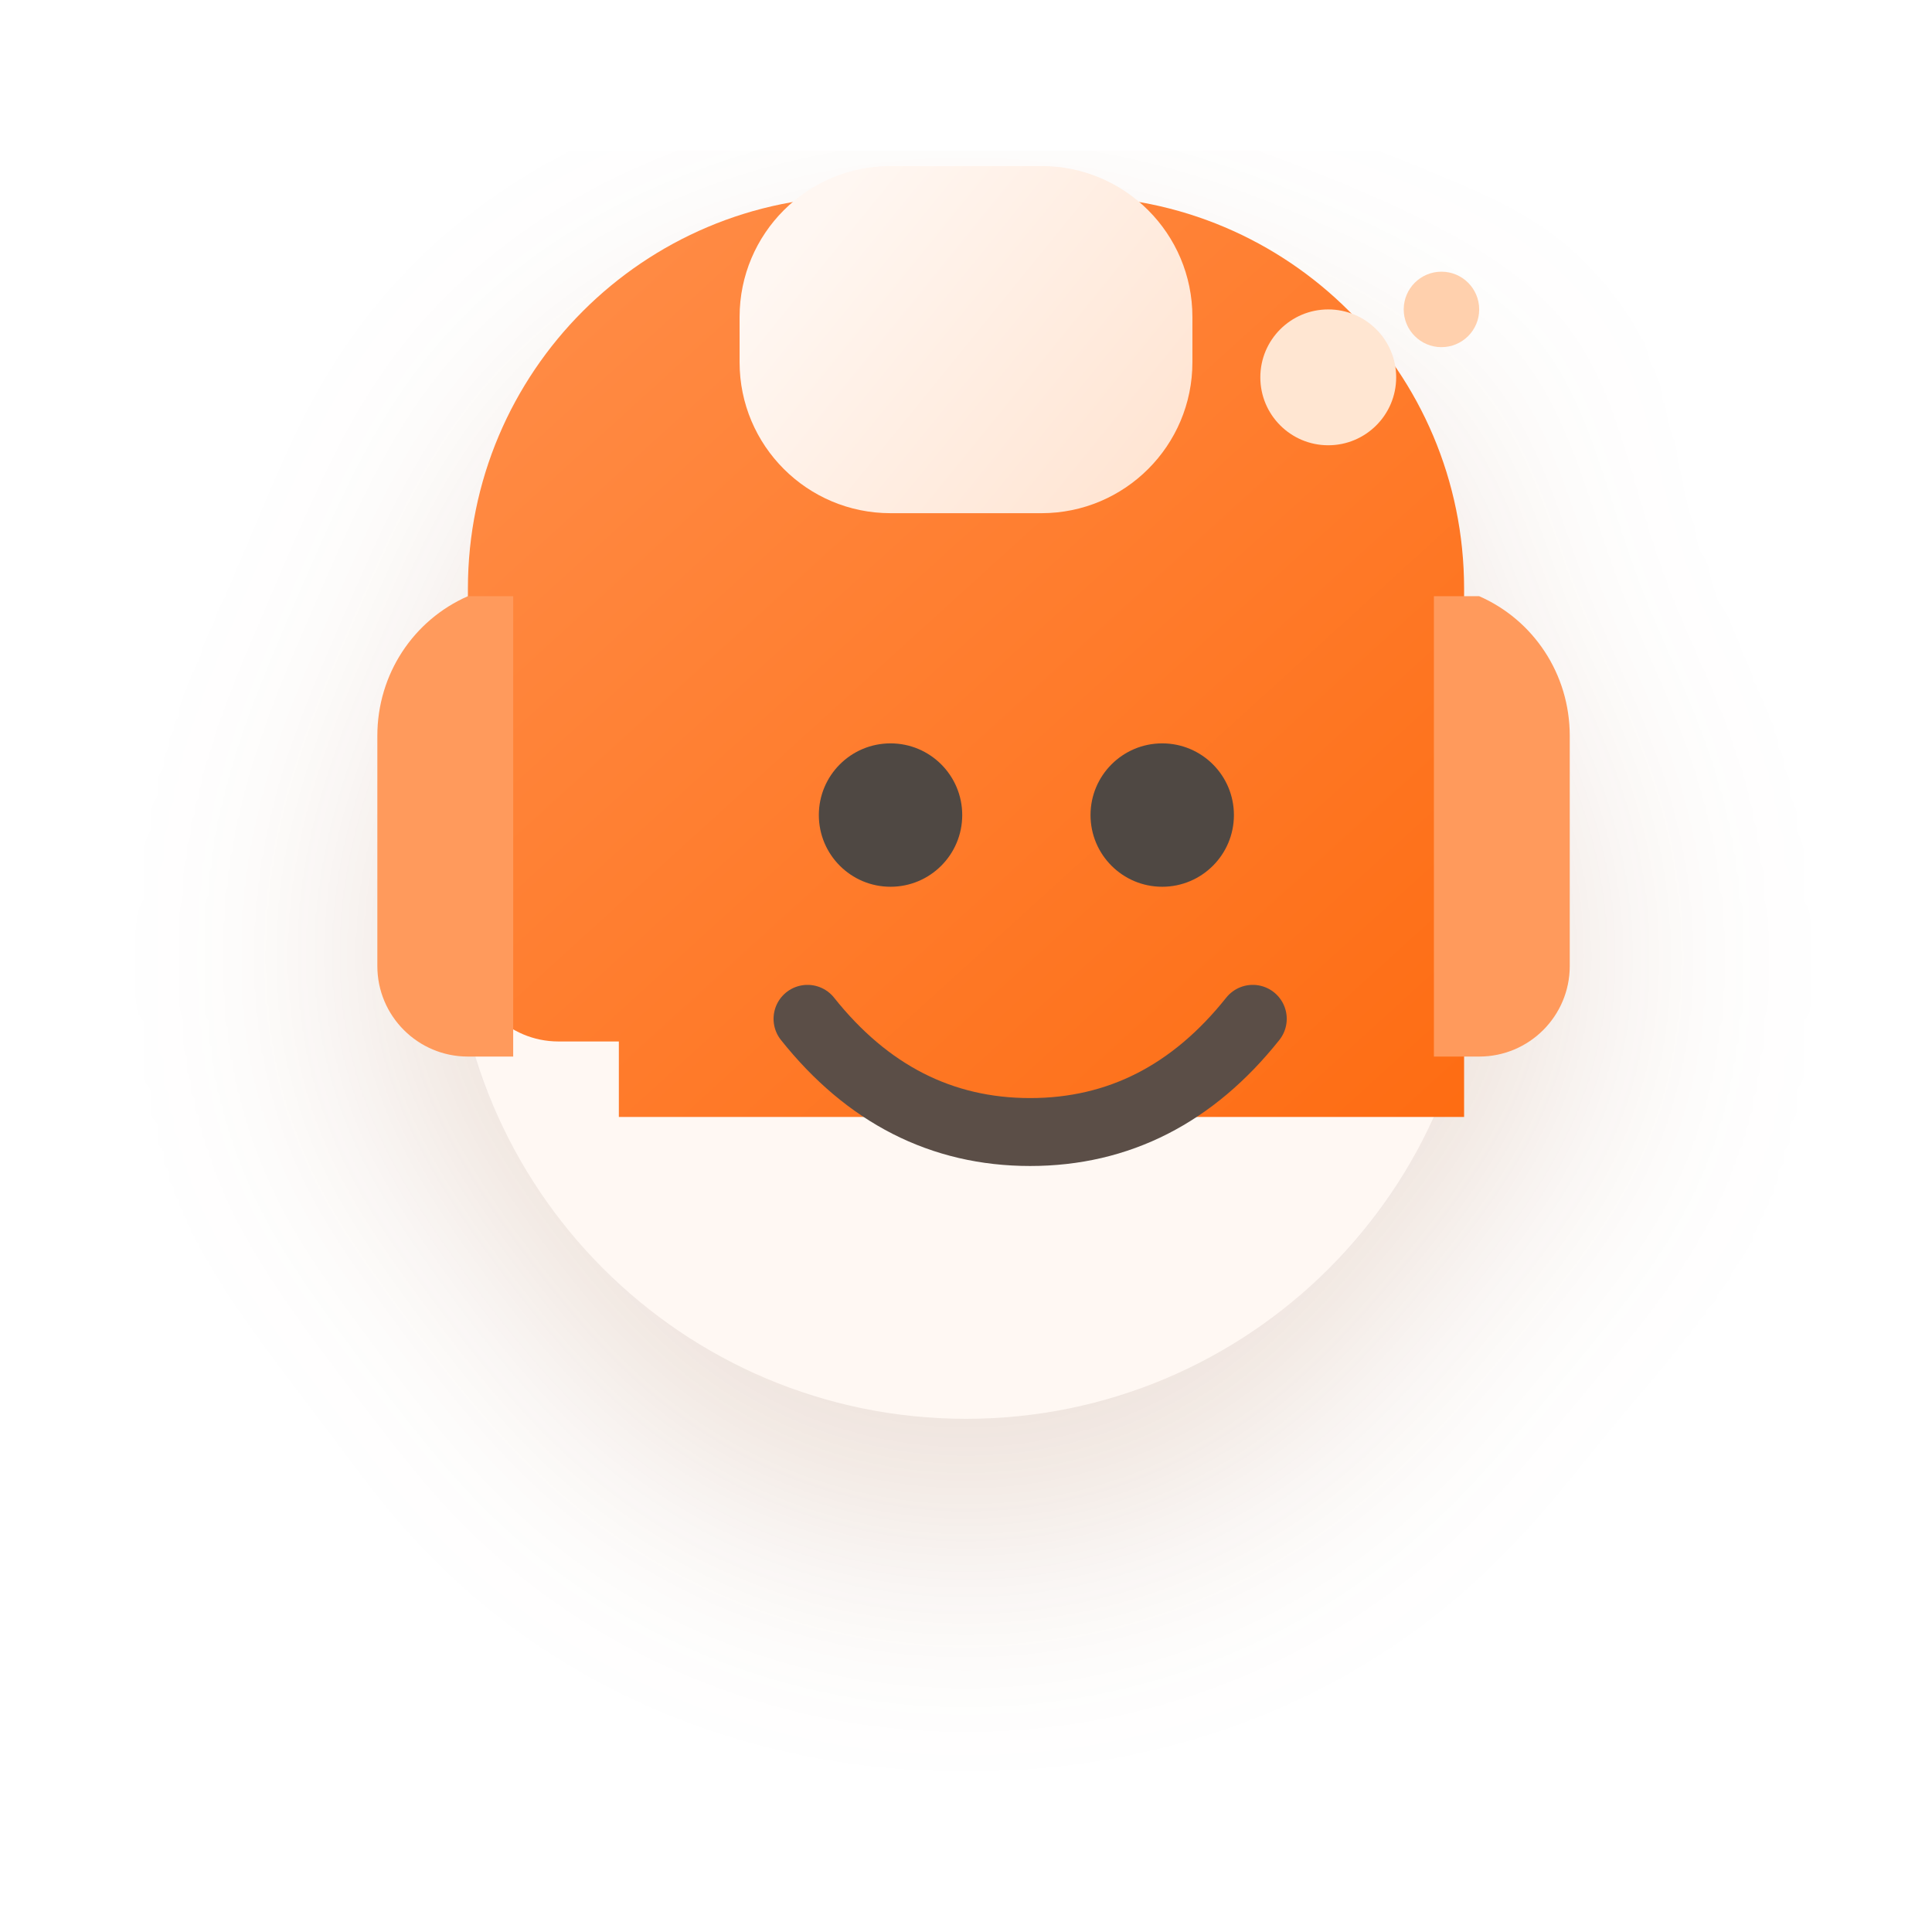
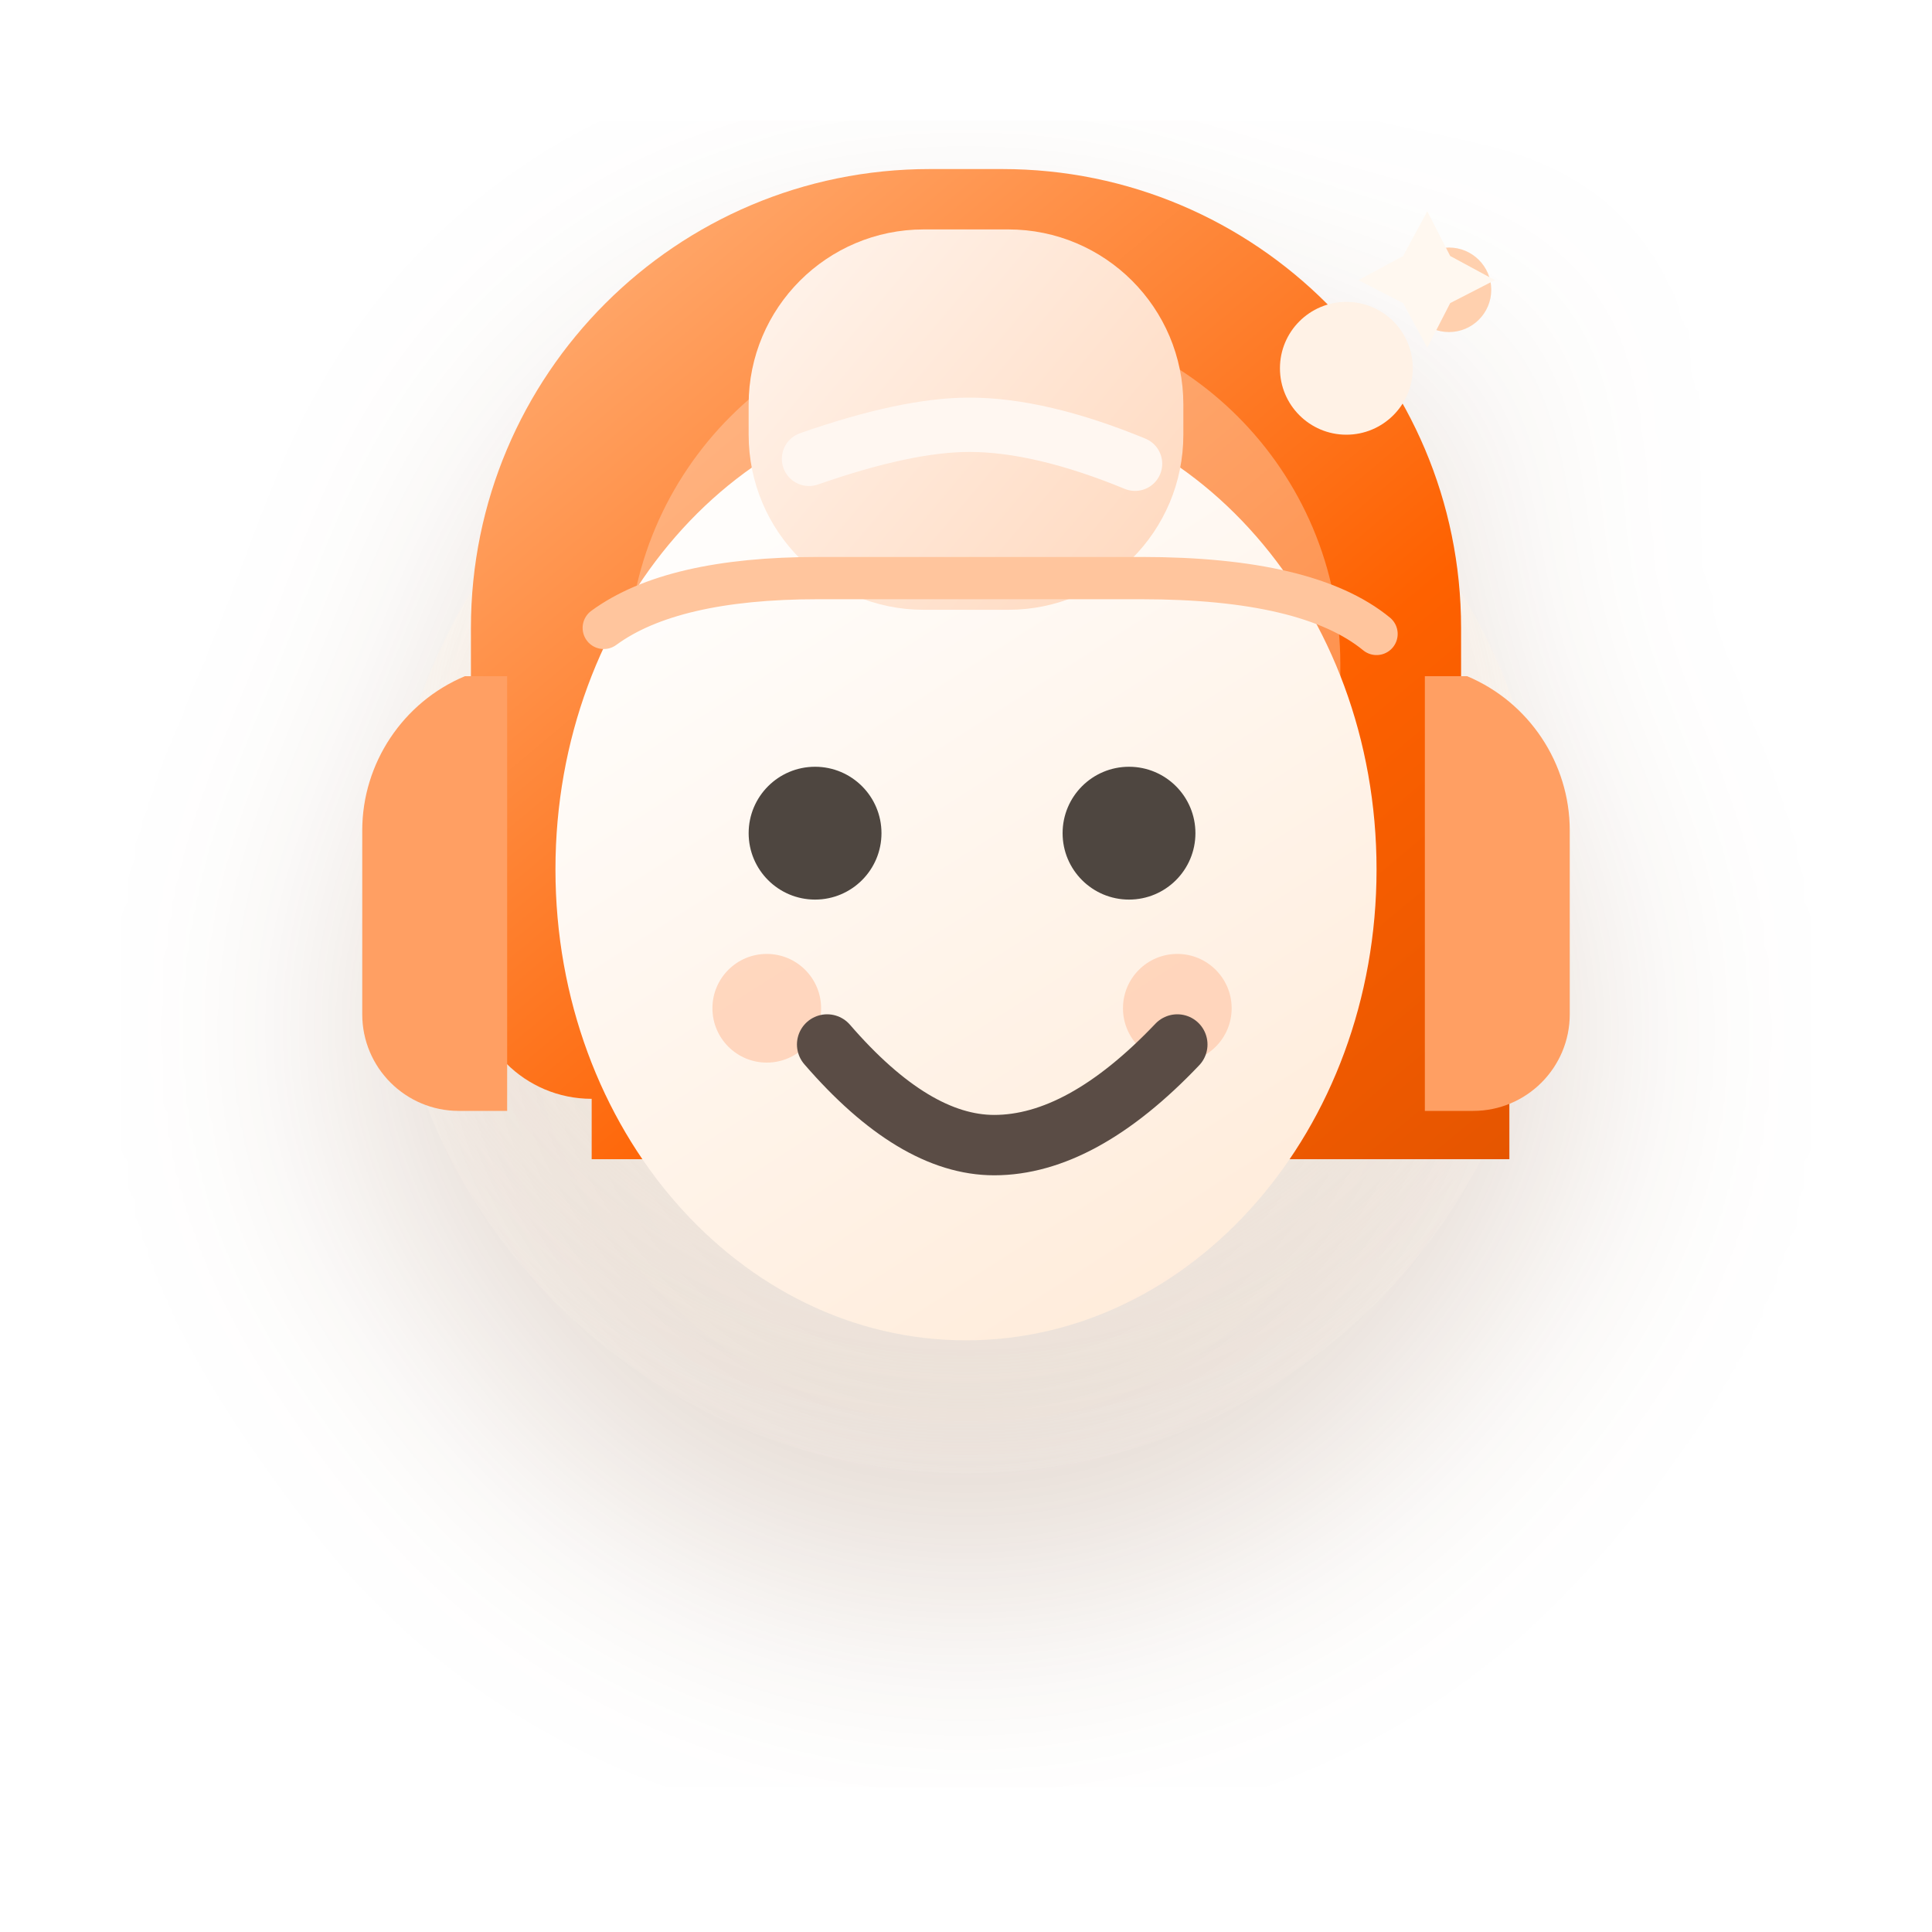
- <svg xmlns="http://www.w3.org/2000/svg" width="128" height="128" viewBox="0 0 128 128" fill="none">
+ <svg xmlns="http://www.w3.org/2000/svg" width="160" height="160" viewBox="0 0 160 160" fill="none">
  <defs>
-     <linearGradient id="helmet" x1="24" y1="20" x2="104" y2="108" gradientUnits="userSpaceOnUse">
-       <stop stop-color="#FF8E4A" />
-       <stop offset="1" stop-color="#FE6100" />
+     <linearGradient id="celebixHelmet" x1="34" y1="22" x2="126" y2="132" gradientUnits="userSpaceOnUse">
+       <stop stop-color="#FFB27B" />
+       <stop offset="0.52" stop-color="#FE6100" />
+       <stop offset="1" stop-color="#D44D00" />
    </linearGradient>
-     <linearGradient id="visor" x1="48" y1="22" x2="80" y2="48" gradientUnits="userSpaceOnUse">
-       <stop stop-color="#FFF7F2" />
-       <stop offset="1" stop-color="#FFDCC4" />
+     <linearGradient id="celebixFace" x1="56" y1="48" x2="102" y2="120" gradientUnits="userSpaceOnUse">
+       <stop stop-color="#FFFDFB" />
+       <stop offset="1" stop-color="#FFE9D5" />
    </linearGradient>
-     <filter id="shadow" x="8" y="10" width="112" height="110" filterUnits="userSpaceOnUse" color-interpolation-filters="sRGB">
+     <linearGradient id="celebixHalo" x1="61" y1="13" x2="99" y2="45" gradientUnits="userSpaceOnUse">
+       <stop stop-color="#FFF8F3" />
+       <stop offset="1" stop-color="#FFD9BF" />
+     </linearGradient>
+     <radialGradient id="celebixGlow" cx="0" cy="0" r="1" gradientUnits="userSpaceOnUse" gradientTransform="translate(80 63) rotate(90) scale(66)">
+       <stop stop-color="#FFF4E8" />
+       <stop offset="1" stop-color="#FFF4E8" stop-opacity="0" />
+     </radialGradient>
+     <filter id="celebixShadow" x="10" y="10" width="140" height="138" filterUnits="userSpaceOnUse" color-interpolation-filters="sRGB">
      <feFlood flood-opacity="0" result="BackgroundImageFix" />
      <feColorMatrix in="SourceAlpha" type="matrix" values="0 0 0 0 0 0 0 0 0 0 0 0 0 0 0 0 0 0 127 0" result="hardAlpha" />
-       <feOffset dy="8" />
-       <feGaussianBlur stdDeviation="8" />
-       <feColorMatrix type="matrix" values="0 0 0 0 0.549 0 0 0 0 0.239 0 0 0 0 0.051 0 0 0 0.16 0" />
+       <feOffset dy="10" />
+       <feGaussianBlur stdDeviation="10" />
+       <feColorMatrix type="matrix" values="0 0 0 0 0.443 0 0 0 0 0.227 0 0 0 0 0.067 0 0 0 0.18 0" />
      <feBlend mode="normal" in2="BackgroundImageFix" result="effect1_dropShadow_1_1" />
      <feBlend mode="normal" in="SourceGraphic" in2="effect1_dropShadow_1_1" result="shape" />
    </filter>
  </defs>
-   <g filter="url(#shadow)">
-     <circle cx="64" cy="60" r="34" fill="#FFF8F3" />
-     <path d="M31 39C31 24.641 42.641 13 57 13H71C85.359 13 97 24.641 97 39V63C97 66.314 94.314 69 91 69H37C33.686 69 31 66.314 31 63V39Z" fill="url(#helmet)" />
-     <path d="M41 67C41 52.088 53.088 40 68 40H70C84.912 40 97 52.088 97 67V74H41V67Z" fill="url(#helmet)" />
-     <path d="M49 21C49 15.477 53.477 11 59 11H69C74.523 11 79 15.477 79 21V24C79 29.523 74.523 34 69 34H59C53.477 34 49 29.523 49 24V21Z" fill="url(#visor)" />
-     <circle cx="59" cy="54" r="4.75" fill="#4F4843" />
-     <circle cx="77" cy="54" r="4.75" fill="#4F4843" />
-     <path d="M53.5 67.5C57.458 72.472 62.375 75 68.25 75C74.125 75 79.042 72.472 83 67.5" stroke="#5B4E47" stroke-width="4.5" stroke-linecap="round" />
-     <path d="M98 39.5C101.59 41.071 104 44.648 104 48.75V64C104 67.314 101.314 70 98 70H95V39.5H98Z" fill="#FF9A5C" />
-     <path d="M31 39.5C27.41 41.071 25 44.648 25 48.75V64C25 67.314 27.686 70 31 70H34V39.5H31Z" fill="#FF9A5C" />
-     <circle cx="88" cy="25" r="4.5" fill="#FFE6D2" />
-     <circle cx="95.5" cy="20.5" r="2.5" fill="#FFD0AD" />
+   <g filter="url(#celebixShadow)">
+     <circle cx="80" cy="74" r="48" fill="url(#celebixGlow)" />
+     <path d="M39 52C39 31.013 56.013 14 77 14H83C103.987 14 121 31.013 121 52V81C121 86.523 116.523 91 111 91H49C43.477 91 39 86.523 39 81V52Z" fill="url(#celebixHelmet)" />
+     <path d="M49 87C49 66.566 65.566 50 86 50H88C108.435 50 125 66.566 125 87V96H49V87Z" fill="url(#celebixHelmet)" />
+     <path d="M52 55C52 38.984 64.984 26 81 26H82C98.016 26 111 38.984 111 55V63C111 66.314 108.314 69 105 69H58C54.686 69 52 66.314 52 63V55Z" fill="#FFDABF" fill-opacity="0.42" />
+     <ellipse cx="80" cy="72" rx="34" ry="39" fill="url(#celebixFace)" />
+     <path d="M62 33.5C62 25.492 68.492 19 76.5 19H83.5C91.508 19 98 25.492 98 33.5V36C98 44.008 91.508 50.5 83.5 50.5H76.5C68.492 50.5 62 44.008 62 36V33.5Z" fill="url(#celebixHalo)" />
+     <path d="M67 38C72.378 36.119 76.804 35.178 80.277 35.178C84.197 35.178 88.772 36.254 94 38.405" stroke="#FFF7F1" stroke-width="4.5" stroke-linecap="round" />
+     <circle cx="67.5" cy="69" r="5.5" fill="#4E4640" />
+     <circle cx="93.5" cy="69" r="5.5" fill="#4E4640" />
+     <circle cx="63.5" cy="83.5" r="4.5" fill="#FFCCAF" fill-opacity="0.75" />
+     <circle cx="97.5" cy="83.5" r="4.5" fill="#FFCCAF" fill-opacity="0.75" />
+     <path d="M68.5 86.5C73.306 92.056 77.917 94.833 82.333 94.833C87.16 94.833 92.215 92.056 97.5 86.5" stroke="#5A4C45" stroke-width="5" stroke-linecap="round" />
+     <path d="M121.5 56C126.627 58.148 130 63.211 130 68.77V84C130 88.418 126.418 92 122 92H118V56H121.5Z" fill="#FF9F63" />
+     <path d="M38.5 56C33.373 58.148 30 63.211 30 68.77V84C30 88.418 33.582 92 38 92H42V56H38.5Z" fill="#FF9F63" />
+     <path d="M50 52C53.75 49.25 59.667 47.875 67.75 47.875H94.5C103.743 47.875 110.243 49.417 114 52.5" stroke="#FFC59D" stroke-width="3.5" stroke-linecap="round" />
+     <circle cx="111.5" cy="30.5" r="5.5" fill="#FFF2E6" />
+     <circle cx="120" cy="24" r="3.5" fill="#FFD0AE" />
+     <path d="M116.2 21.2L118.2 17.5L120.1 21.2L123.8 23.2L120.1 25.1L118.2 28.8L116.2 25.1L112.5 23.2L116.2 21.2Z" fill="#FFF8F0" />
  </g>
</svg>
